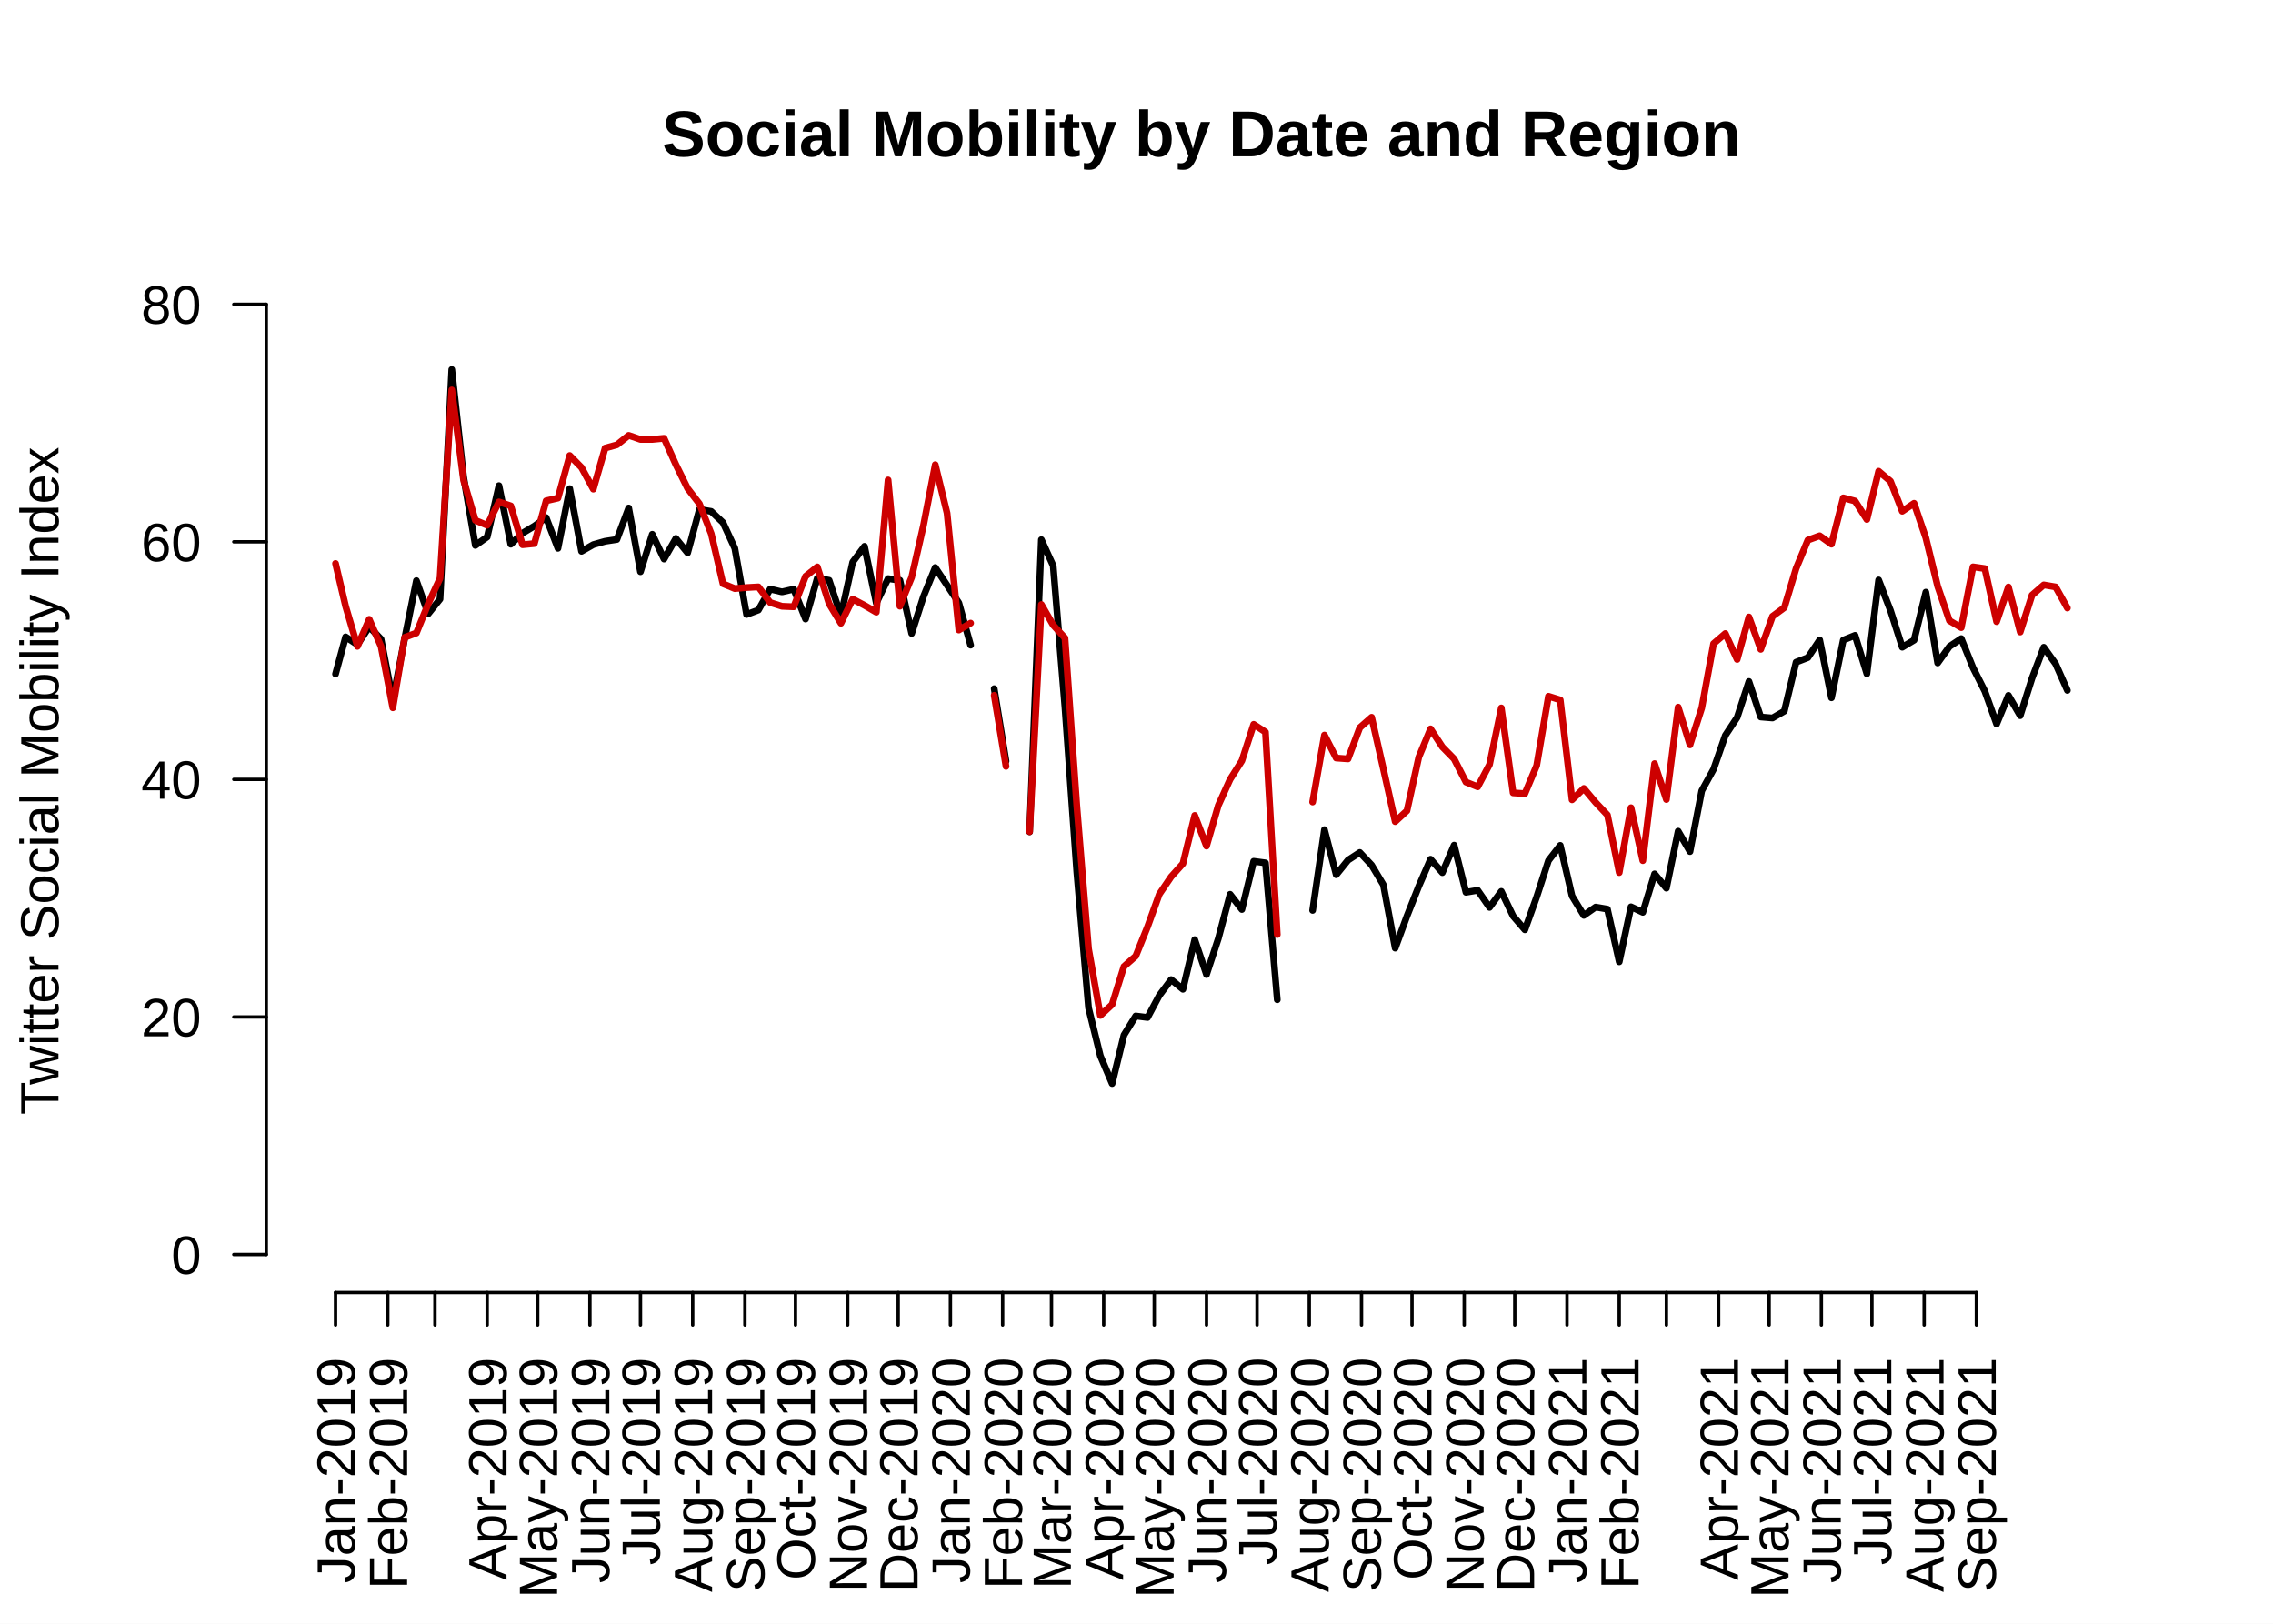
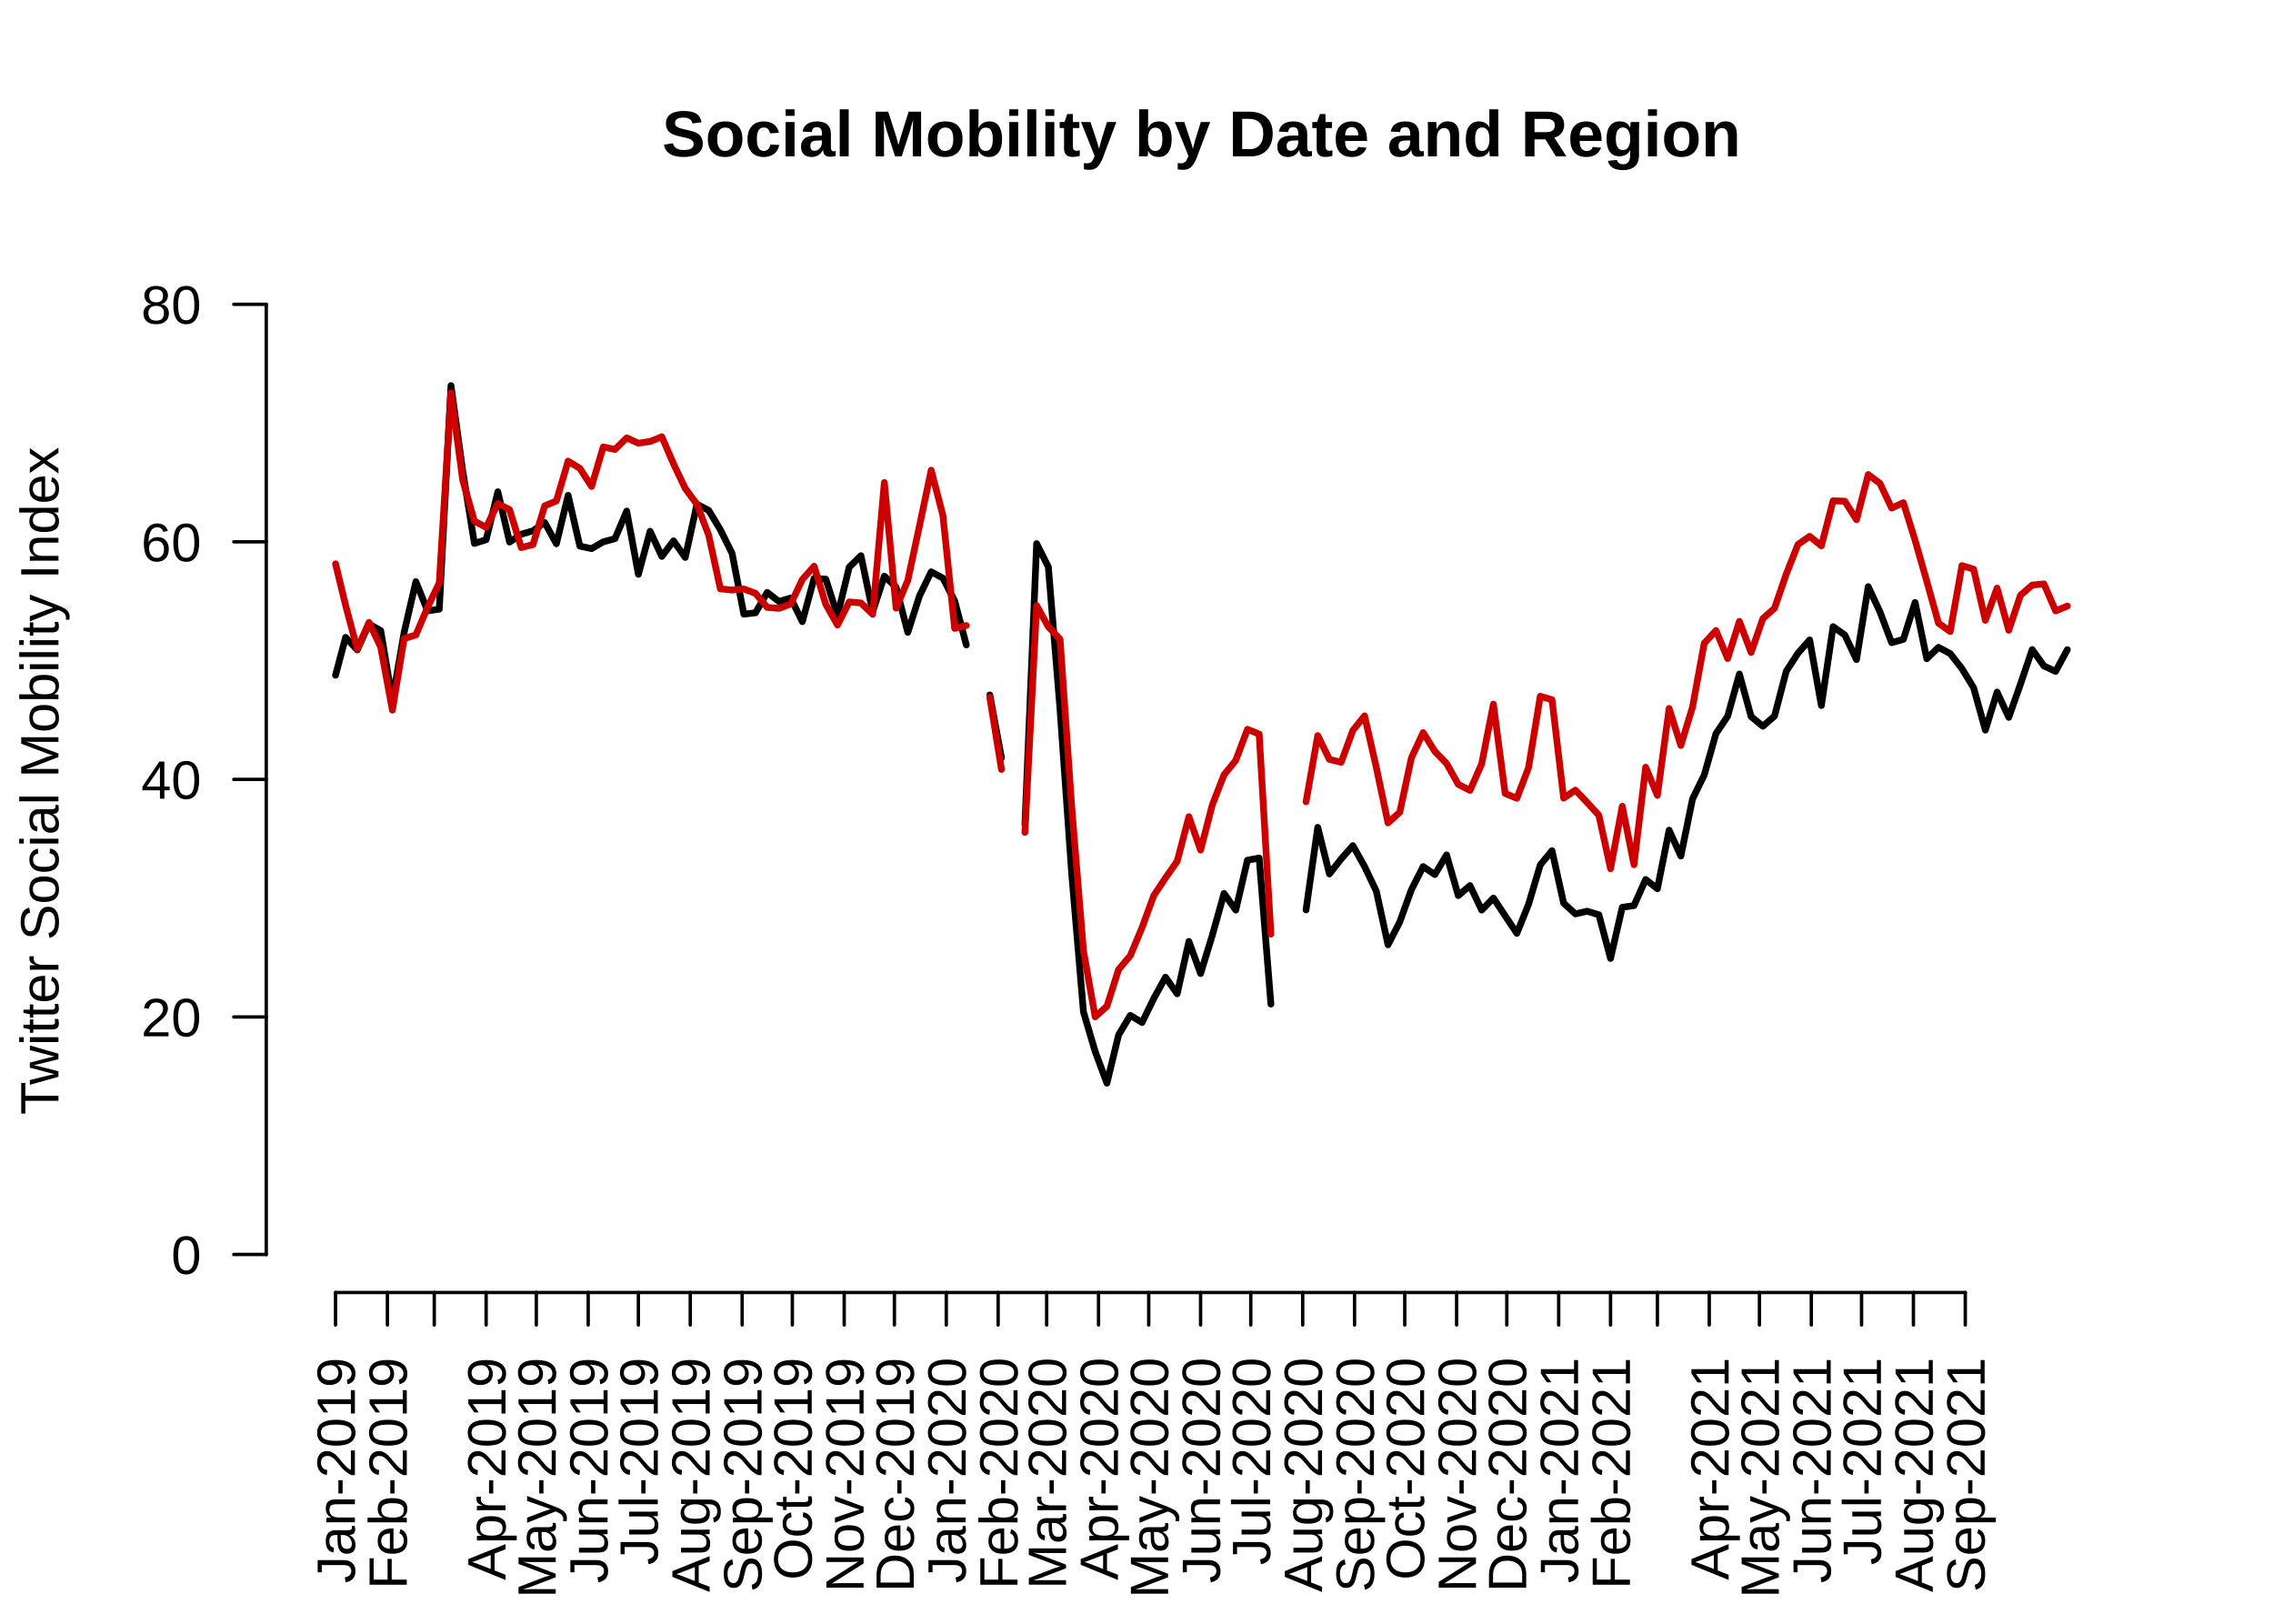
<svg xmlns="http://www.w3.org/2000/svg" viewBox="0 0 504.00 360.00">
  <defs>
    <style type="text/css">
    line, polyline, polygon, path, rect, circle {
      fill: none;
      stroke: #000000;
      stroke-linecap: round;
      stroke-linejoin: round;
      stroke-miterlimit: 10.00;
    }
  </style>
  </defs>
  <rect width="100%" height="100%" style="stroke: none; fill: #FFFFFF;" />
  <defs>
    <clipPath id="cpNTkuMDR8NDczLjc2fDI4Ni41Nnw1OS4wNA==">
      <rect x="59.04" y="59.04" width="414.72" height="227.52" />
    </clipPath>
  </defs>
-   <polyline points="74.40,149.43 76.64,141.20 79.26,142.91 81.87,138.95 84.49,141.70 87.10,155.21 89.72,141.58 92.33,128.74 94.94,136.10 97.56,132.83 100.17,81.93 102.79,105.74 105.40,120.93 108.02,119.06 110.63,107.68 113.25,120.66 115.86,118.21 118.48,116.64 121.09,114.76 123.71,121.57 126.32,108.35 128.94,122.23 131.55,120.75 134.17,120.01 136.78,119.61 139.40,112.63 142.01,126.76 144.63,118.46 147.24,123.95 149.86,119.38 152.47,122.58 155.08,112.95 157.70,113.39 160.31,115.86 162.93,121.56 165.54,136.24 168.16,135.25 170.77,130.61 173.39,131.23 176.00,130.63 178.62,137.25 181.23,128.18 183.85,128.66 186.46,136.48 189.08,124.61 191.69,121.13 194.31,133.72 196.92,128.29 199.54,128.66 202.15,140.44 204.77,132.26 207.38,125.83 210.00,129.75 212.61,133.67 215.22,143.03 " style="stroke-width: 1.50;" clip-path="url(#cpNTkuMDR8NDczLjc2fDI4Ni41Nnw1OS4wNA==)" />
-   <polyline points="220.45,152.68 223.07,168.75 " style="stroke-width: 1.50;" clip-path="url(#cpNTkuMDR8NDczLjc2fDI4Ni41Nnw1OS4wNA==)" />
-   <polyline points="228.30,184.43 230.91,119.66 233.53,125.43 236.14,156.84 238.76,193.25 241.37,223.45 243.99,234.09 246.60,240.23 249.22,229.48 251.83,225.25 254.45,225.58 257.06,220.69 259.68,217.19 262.29,219.33 264.91,208.33 267.52,216.07 270.14,208.09 272.75,198.28 275.36,201.64 277.98,190.96 280.59,191.31 283.21,221.65 " style="stroke-width: 1.50;" clip-path="url(#cpNTkuMDR8NDczLjc2fDI4Ni41Nnw1OS4wNA==)" />
-   <polyline points="291.05,201.84 293.67,183.95 296.28,193.94 298.90,190.70 301.51,189.00 304.13,191.80 306.74,196.18 309.36,210.21 311.97,203.10 314.59,196.49 317.20,190.50 319.82,193.47 322.43,187.38 325.05,197.83 327.66,197.39 330.28,201.18 332.89,197.63 335.51,203.10 338.12,206.14 340.73,198.87 343.35,190.80 345.96,187.43 348.58,198.65 351.19,202.95 353.81,201.11 356.42,201.56 359.04,213.24 361.65,201.05 364.27,202.27 366.88,193.75 369.50,196.92 372.11,184.28 374.73,188.80 377.34,175.32 379.96,170.55 382.57,163.04 385.19,159.06 387.80,151.09 390.42,158.96 393.03,159.18 395.65,157.66 398.26,146.81 400.87,145.80 403.49,141.88 406.10,154.70 408.72,141.92 411.33,140.86 413.95,149.38 416.56,128.59 419.18,135.34 421.79,143.49 424.41,141.92 427.02,131.29 429.64,146.98 432.25,143.33 434.87,141.58 437.48,148.04 440.10,153.24 442.71,160.52 445.33,154.17 447.94,158.67 450.56,150.37 453.17,143.50 455.79,147.17 458.40,153.06 " style="stroke-width: 1.50;" clip-path="url(#cpNTkuMDR8NDczLjc2fDI4Ni41Nnw1OS4wNA==)" />
+   <polyline points="74.40,149.71 76.63,141.31 79.22,144.09 81.82,138.33 84.42,139.83 87.01,155.29 89.61,140.21 92.21,128.95 94.81,135.43 97.40,135.06 100.00,85.49 102.60,104.43 105.19,120.49 107.79,119.66 110.39,109.03 112.99,120.18 115.58,118.44 118.18,117.69 120.78,115.83 123.37,120.56 125.97,109.82 128.57,121.08 131.17,121.63 133.76,120.13 136.36,119.43 138.96,113.31 141.55,127.33 144.15,117.79 146.75,123.37 149.34,119.91 151.94,123.59 154.54,111.81 157.14,113.15 159.73,117.45 162.33,122.69 164.93,136.16 167.52,135.87 170.12,131.34 172.72,133.36 175.32,132.59 177.91,137.82 180.51,128.23 183.11,128.41 185.70,136.45 188.30,125.75 190.90,123.20 193.50,135.61 196.09,127.73 198.69,130.20 201.29,140.21 203.88,132.12 206.48,126.78 209.08,128.18 211.68,133.22 214.27,142.99 " style="stroke-width: 1.50;" clip-path="url(#cpNTkuMDR8NDczLjc2fDI4Ni41Nnw1OS4wNA==)" />
+   <polyline points="219.47,154.07 222.06,168.03 " style="stroke-width: 1.50;" clip-path="url(#cpNTkuMDR8NDczLjc2fDI4Ni41Nnw1OS4wNA==)" />
+   <polyline points="227.26,182.79 229.86,120.53 232.45,125.69 235.05,157.33 237.65,193.94 240.24,224.35 242.84,233.14 245.44,240.15 248.03,229.46 250.63,225.11 253.23,226.70 255.83,221.38 258.42,216.65 261.02,220.33 263.62,208.72 266.21,215.85 268.81,207.37 271.41,198.09 274.01,201.77 276.60,190.71 279.20,190.23 281.80,222.62 " style="stroke-width: 1.50;" clip-path="url(#cpNTkuMDR8NDczLjc2fDI4Ni41Nnw1OS4wNA==)" />
+   <polyline points="289.59,201.74 292.19,183.43 294.78,193.76 297.38,190.43 299.98,187.48 302.57,192.12 305.17,197.56 307.77,209.47 310.37,204.41 312.96,197.24 315.56,192.13 318.16,193.90 320.75,189.54 323.35,198.56 325.95,196.34 328.54,201.78 331.14,199.11 333.74,203.04 336.34,206.93 338.93,200.50 341.53,191.76 344.13,188.60 346.72,200.26 349.32,202.62 351.92,202.03 354.52,202.81 357.11,212.50 359.71,201.16 362.31,200.78 364.90,194.99 367.50,197.04 370.10,184.06 372.70,189.79 375.29,177.14 377.89,171.82 380.49,162.65 383.08,158.79 385.68,149.44 388.28,158.86 390.88,161.01 393.47,158.77 396.07,148.83 398.67,144.82 401.26,141.87 403.86,156.42 406.46,138.93 409.06,140.80 411.65,146.25 414.25,130.06 416.85,135.66 419.44,142.49 422.04,141.75 424.64,133.57 427.23,146.05 429.83,143.52 432.43,144.91 435.03,148.24 437.62,152.49 440.22,161.87 442.82,153.44 445.41,159.05 448.01,151.67 450.61,144.01 453.21,147.65 455.80,148.86 458.40,144.03 " style="stroke-width: 1.50;" clip-path="url(#cpNTkuMDR8NDczLjc2fDI4Ni41Nnw1OS4wNA==)" />
  <defs>
    <clipPath id="cpMC4wMHw1MDQuMDB8MzYwLjAwfDAuMDA=">
      <rect x="0.00" y="0.00" width="504.00" height="360.00" />
    </clipPath>
  </defs>
  <line x1="59.04" y1="278.13" x2="59.04" y2="67.47" style="stroke-width: 0.75;" clip-path="url(#cpMC4wMHw1MDQuMDB8MzYwLjAwfDAuMDA=)" />
  <line x1="59.04" y1="278.13" x2="51.84" y2="278.13" style="stroke-width: 0.75;" clip-path="url(#cpMC4wMHw1MDQuMDB8MzYwLjAwfDAuMDA=)" />
  <line x1="59.04" y1="225.47" x2="51.84" y2="225.47" style="stroke-width: 0.75;" clip-path="url(#cpMC4wMHw1MDQuMDB8MzYwLjAwfDAuMDA=)" />
  <line x1="59.04" y1="172.80" x2="51.84" y2="172.80" style="stroke-width: 0.75;" clip-path="url(#cpMC4wMHw1MDQuMDB8MzYwLjAwfDAuMDA=)" />
  <line x1="59.04" y1="120.13" x2="51.84" y2="120.13" style="stroke-width: 0.75;" clip-path="url(#cpMC4wMHw1MDQuMDB8MzYwLjAwfDAuMDA=)" />
  <line x1="59.04" y1="67.47" x2="51.84" y2="67.47" style="stroke-width: 0.75;" clip-path="url(#cpMC4wMHw1MDQuMDB8MzYwLjAwfDAuMDA=)" />
  <g clip-path="url(#cpMC4wMHw1MDQuMDB8MzYwLjAwfDAuMDA=)">
    <text x="37.97" y="282.43" style="font-size: 12.00px; font-family: Arial;" textLength="6.67px" lengthAdjust="spacingAndGlyphs">0</text>
  </g>
  <g clip-path="url(#cpMC4wMHw1MDQuMDB8MzYwLjAwfDAuMDA=)">
    <text x="31.29" y="229.76" style="font-size: 12.00px; font-family: Arial;" textLength="13.35px" lengthAdjust="spacingAndGlyphs">20</text>
  </g>
  <g clip-path="url(#cpMC4wMHw1MDQuMDB8MzYwLjAwfDAuMDA=)">
    <text x="31.29" y="177.09" style="font-size: 12.00px; font-family: Arial;" textLength="13.35px" lengthAdjust="spacingAndGlyphs">40</text>
  </g>
  <g clip-path="url(#cpMC4wMHw1MDQuMDB8MzYwLjAwfDAuMDA=)">
    <text x="31.29" y="124.43" style="font-size: 12.00px; font-family: Arial;" textLength="13.35px" lengthAdjust="spacingAndGlyphs">60</text>
  </g>
  <g clip-path="url(#cpMC4wMHw1MDQuMDB8MzYwLjAwfDAuMDA=)">
    <text x="31.29" y="71.76" style="font-size: 12.00px; font-family: Arial;" textLength="13.35px" lengthAdjust="spacingAndGlyphs">80</text>
  </g>
  <g clip-path="url(#cpMC4wMHw1MDQuMDB8MzYwLjAwfDAuMDA=)">
    <text x="146.78" y="34.67" style="font-size: 14.40px; font-weight: bold; font-family: Arial;" textLength="239.23px" lengthAdjust="spacingAndGlyphs">Social Mobility by Date and Region</text>
  </g>
  <g clip-path="url(#cpMC4wMHw1MDQuMDB8MzYwLjAwfDAuMDA=)">
    <text transform="translate(12.96,247.16) rotate(-90)" style="font-size: 12.00px; font-family: Arial;" textLength="148.72px" lengthAdjust="spacingAndGlyphs">Twitter Social Mobility Index</text>
  </g>
  <defs>
    <clipPath id="cpNTkuMDR8NDczLjc2fDI4Ni41Nnw1OS4wNA==">
      <rect x="59.04" y="59.04" width="414.72" height="227.52" />
    </clipPath>
  </defs>
-   <polyline points="74.40,124.93 76.64,134.43 79.26,143.30 81.87,137.31 84.49,143.30 87.10,156.92 89.72,141.31 92.33,140.34 94.94,133.89 97.56,128.23 100.17,86.46 102.79,106.51 105.40,115.37 108.02,116.46 110.63,111.28 113.25,112.16 115.86,120.78 118.48,120.52 121.09,111.04 123.71,110.44 126.32,101.00 128.94,103.66 131.55,108.45 134.17,99.35 136.78,98.63 139.40,96.53 142.01,97.43 144.63,97.43 147.24,97.18 149.86,103.01 152.47,108.30 155.08,111.69 157.70,118.32 160.31,129.42 162.93,130.50 165.54,130.27 168.16,130.12 170.77,133.59 173.39,134.42 176.00,134.53 178.62,127.78 181.23,125.69 183.85,133.87 186.46,138.18 189.08,132.83 191.69,134.21 194.31,135.73 196.92,106.42 199.54,134.40 202.15,127.99 204.77,116.50 207.38,103.03 210.00,113.77 212.61,139.68 215.22,138.15 " style="stroke-width: 1.50; stroke: #CD0000;" clip-path="url(#cpNTkuMDR8NDczLjc2fDI4Ni41Nnw1OS4wNA==)" />
-   <polyline points="220.45,154.15 223.07,169.91 " style="stroke-width: 1.50; stroke: #CD0000;" clip-path="url(#cpNTkuMDR8NDczLjc2fDI4Ni41Nnw1OS4wNA==)" />
-   <polyline points="228.30,184.40 230.91,134.03 233.53,138.59 236.14,141.44 238.76,178.60 241.37,210.35 243.99,225.13 246.60,222.70 249.22,214.28 251.83,211.98 254.45,205.47 257.06,198.25 259.68,194.38 262.29,191.47 264.91,180.79 267.52,187.59 270.14,178.56 272.75,172.79 275.36,168.67 277.98,160.59 280.59,162.30 283.21,207.20 " style="stroke-width: 1.50; stroke: #CD0000;" clip-path="url(#cpNTkuMDR8NDczLjc2fDI4Ni41Nnw1OS4wNA==)" />
-   <polyline points="291.05,177.81 293.67,162.97 296.28,168.06 298.90,168.25 301.51,161.32 304.13,159.02 306.74,170.47 309.36,182.16 311.97,179.75 314.59,167.87 317.20,161.59 319.82,165.60 322.43,168.26 325.05,173.39 327.66,174.44 330.28,169.50 332.89,156.95 335.51,175.78 338.12,175.95 340.73,169.73 343.35,154.36 345.96,155.18 348.58,177.32 351.19,174.80 353.81,177.91 356.42,180.68 359.04,193.46 361.65,179.08 364.27,190.81 366.88,169.30 369.50,177.26 372.11,156.77 374.73,165.14 377.34,156.96 379.96,142.70 382.57,140.46 385.19,146.20 387.80,136.79 390.42,143.96 393.03,136.64 395.65,134.72 398.26,126.04 400.87,119.75 403.49,118.79 406.10,120.65 408.72,110.39 411.33,111.09 413.95,115.18 416.56,104.48 419.18,106.70 421.79,113.35 424.41,111.59 427.02,119.25 429.64,129.99 432.25,137.61 434.87,139.15 437.48,125.68 440.10,126.06 442.71,137.82 445.33,130.14 447.94,140.12 450.56,131.95 453.17,129.68 455.79,130.13 458.40,134.81 " style="stroke-width: 1.50; stroke: #CD0000;" clip-path="url(#cpNTkuMDR8NDczLjc2fDI4Ni41Nnw1OS4wNA==)" />
+   <polyline points="74.40,125.00 76.63,134.20 79.22,143.93 81.82,137.99 84.42,143.48 87.01,157.45 89.61,141.57 92.21,140.78 94.81,134.64 97.40,129.21 100.00,87.08 102.60,106.46 105.19,115.54 107.79,116.92 110.39,111.64 112.99,113.00 115.58,121.41 118.18,120.73 120.78,112.16 123.37,111.06 125.97,102.23 128.57,103.84 131.17,107.85 133.76,99.09 136.36,99.65 138.96,97.09 141.55,98.26 144.15,97.89 146.75,96.83 149.34,102.83 151.94,108.28 154.54,111.82 157.14,118.66 159.73,130.55 162.33,130.82 164.93,130.58 167.52,131.55 170.12,134.67 172.72,134.88 175.32,133.93 177.91,128.47 180.51,125.54 183.11,134.00 185.70,138.58 188.30,133.46 190.90,133.68 193.50,136.19 196.09,106.97 198.69,134.84 201.29,128.68 203.88,116.58 206.48,104.25 209.08,114.32 211.68,139.33 214.27,138.69 " style="stroke-width: 1.50; stroke: #CD0000;" clip-path="url(#cpNTkuMDR8NDczLjc2fDI4Ni41Nnw1OS4wNA==)" />
+   <polyline points="219.47,154.56 222.06,170.59 " style="stroke-width: 1.50; stroke: #CD0000;" clip-path="url(#cpNTkuMDR8NDczLjc2fDI4Ni41Nnw1OS4wNA==)" />
+   <polyline points="227.26,184.55 229.86,134.26 232.45,138.96 235.05,141.73 237.65,179.11 240.24,210.76 242.84,225.45 245.44,223.10 248.03,214.95 250.63,211.87 253.23,205.65 255.83,198.56 258.42,194.66 261.02,190.95 263.62,181.07 266.21,188.47 268.81,178.45 271.41,171.78 274.01,168.59 276.60,161.69 279.20,162.77 281.80,207.10 " style="stroke-width: 1.50; stroke: #CD0000;" clip-path="url(#cpNTkuMDR8NDczLjc2fDI4Ni41Nnw1OS4wNA==)" />
+   <polyline points="289.59,177.76 292.19,163.09 294.78,168.37 297.38,169.01 299.98,161.93 302.57,158.71 305.17,170.13 307.77,182.45 310.37,180.09 312.96,168.03 315.56,162.43 318.16,166.60 320.75,169.27 323.35,173.90 325.95,175.24 328.54,169.35 331.14,156.11 333.74,175.92 336.34,176.99 338.93,170.19 341.53,154.37 344.13,155.13 346.72,176.96 349.32,175.18 351.92,177.91 354.52,180.75 357.11,192.61 359.71,178.76 362.31,191.71 364.90,170.10 367.50,176.34 370.10,157.07 372.70,165.28 375.29,156.76 377.89,142.61 380.49,139.80 383.08,146.00 385.68,137.77 388.28,144.66 390.88,137.16 393.47,134.85 396.07,127.29 398.67,120.71 401.26,118.91 403.86,121.02 406.46,111.03 409.06,111.12 411.65,115.22 414.25,105.21 416.85,107.18 419.44,112.64 422.04,111.45 424.64,119.79 427.23,128.85 429.83,138.16 432.43,140.02 435.03,125.40 437.62,126.19 440.22,137.54 442.82,130.39 445.41,139.74 448.01,131.97 450.61,129.72 453.21,129.45 455.80,135.45 458.40,134.37 " style="stroke-width: 1.50; stroke: #CD0000;" clip-path="url(#cpNTkuMDR8NDczLjc2fDI4Ni41Nnw1OS4wNA==)" />
  <defs>
    <clipPath id="cpMC4wMHw1MDQuMDB8MzYwLjAwfDAuMDA=">
      <rect x="0.00" y="0.00" width="504.00" height="360.00" />
    </clipPath>
  </defs>
-   <line x1="74.40" y1="286.56" x2="438.23" y2="286.56" style="stroke-width: 0.75;" clip-path="url(#cpMC4wMHw1MDQuMDB8MzYwLjAwfDAuMDA=)" />
+   <line x1="74.40" y1="286.56" x2="435.77" y2="286.56" style="stroke-width: 0.75;" clip-path="url(#cpMC4wMHw1MDQuMDB8MzYwLjAwfDAuMDA=)" />
  <line x1="74.40" y1="286.56" x2="74.40" y2="293.76" style="stroke-width: 0.75;" clip-path="url(#cpMC4wMHw1MDQuMDB8MzYwLjAwfDAuMDA=)" />
-   <line x1="85.98" y1="286.56" x2="85.98" y2="293.76" style="stroke-width: 0.75;" clip-path="url(#cpMC4wMHw1MDQuMDB8MzYwLjAwfDAuMDA=)" />
-   <line x1="96.44" y1="286.56" x2="96.44" y2="293.76" style="stroke-width: 0.75;" clip-path="url(#cpMC4wMHw1MDQuMDB8MzYwLjAwfDAuMDA=)" />
-   <line x1="108.02" y1="286.56" x2="108.02" y2="293.76" style="stroke-width: 0.75;" clip-path="url(#cpMC4wMHw1MDQuMDB8MzYwLjAwfDAuMDA=)" />
-   <line x1="119.22" y1="286.56" x2="119.22" y2="293.76" style="stroke-width: 0.75;" clip-path="url(#cpMC4wMHw1MDQuMDB8MzYwLjAwfDAuMDA=)" />
-   <line x1="130.80" y1="286.56" x2="130.80" y2="293.76" style="stroke-width: 0.75;" clip-path="url(#cpMC4wMHw1MDQuMDB8MzYwLjAwfDAuMDA=)" />
-   <line x1="142.01" y1="286.56" x2="142.01" y2="293.76" style="stroke-width: 0.75;" clip-path="url(#cpMC4wMHw1MDQuMDB8MzYwLjAwfDAuMDA=)" />
-   <line x1="153.59" y1="286.56" x2="153.59" y2="293.76" style="stroke-width: 0.75;" clip-path="url(#cpMC4wMHw1MDQuMDB8MzYwLjAwfDAuMDA=)" />
-   <line x1="165.17" y1="286.56" x2="165.17" y2="293.76" style="stroke-width: 0.75;" clip-path="url(#cpMC4wMHw1MDQuMDB8MzYwLjAwfDAuMDA=)" />
-   <line x1="176.38" y1="286.56" x2="176.38" y2="293.76" style="stroke-width: 0.75;" clip-path="url(#cpMC4wMHw1MDQuMDB8MzYwLjAwfDAuMDA=)" />
-   <line x1="187.96" y1="286.56" x2="187.96" y2="293.76" style="stroke-width: 0.75;" clip-path="url(#cpMC4wMHw1MDQuMDB8MzYwLjAwfDAuMDA=)" />
-   <line x1="199.16" y1="286.56" x2="199.16" y2="293.76" style="stroke-width: 0.75;" clip-path="url(#cpMC4wMHw1MDQuMDB8MzYwLjAwfDAuMDA=)" />
-   <line x1="210.74" y1="286.56" x2="210.74" y2="293.76" style="stroke-width: 0.75;" clip-path="url(#cpMC4wMHw1MDQuMDB8MzYwLjAwfDAuMDA=)" />
-   <line x1="222.32" y1="286.56" x2="222.32" y2="293.76" style="stroke-width: 0.75;" clip-path="url(#cpMC4wMHw1MDQuMDB8MzYwLjAwfDAuMDA=)" />
-   <line x1="233.15" y1="286.56" x2="233.15" y2="293.76" style="stroke-width: 0.75;" clip-path="url(#cpMC4wMHw1MDQuMDB8MzYwLjAwfDAuMDA=)" />
-   <line x1="244.73" y1="286.56" x2="244.73" y2="293.76" style="stroke-width: 0.75;" clip-path="url(#cpMC4wMHw1MDQuMDB8MzYwLjAwfDAuMDA=)" />
-   <line x1="255.94" y1="286.56" x2="255.94" y2="293.76" style="stroke-width: 0.75;" clip-path="url(#cpMC4wMHw1MDQuMDB8MzYwLjAwfDAuMDA=)" />
-   <line x1="267.52" y1="286.56" x2="267.52" y2="293.76" style="stroke-width: 0.75;" clip-path="url(#cpMC4wMHw1MDQuMDB8MzYwLjAwfDAuMDA=)" />
-   <line x1="278.73" y1="286.56" x2="278.73" y2="293.76" style="stroke-width: 0.75;" clip-path="url(#cpMC4wMHw1MDQuMDB8MzYwLjAwfDAuMDA=)" />
-   <line x1="290.31" y1="286.56" x2="290.31" y2="293.76" style="stroke-width: 0.75;" clip-path="url(#cpMC4wMHw1MDQuMDB8MzYwLjAwfDAuMDA=)" />
-   <line x1="301.89" y1="286.56" x2="301.89" y2="293.76" style="stroke-width: 0.75;" clip-path="url(#cpMC4wMHw1MDQuMDB8MzYwLjAwfDAuMDA=)" />
-   <line x1="313.09" y1="286.56" x2="313.09" y2="293.76" style="stroke-width: 0.75;" clip-path="url(#cpMC4wMHw1MDQuMDB8MzYwLjAwfDAuMDA=)" />
-   <line x1="324.67" y1="286.56" x2="324.67" y2="293.76" style="stroke-width: 0.75;" clip-path="url(#cpMC4wMHw1MDQuMDB8MzYwLjAwfDAuMDA=)" />
-   <line x1="335.88" y1="286.56" x2="335.88" y2="293.76" style="stroke-width: 0.75;" clip-path="url(#cpMC4wMHw1MDQuMDB8MzYwLjAwfDAuMDA=)" />
-   <line x1="347.46" y1="286.56" x2="347.46" y2="293.76" style="stroke-width: 0.75;" clip-path="url(#cpMC4wMHw1MDQuMDB8MzYwLjAwfDAuMDA=)" />
-   <line x1="359.04" y1="286.56" x2="359.04" y2="293.76" style="stroke-width: 0.75;" clip-path="url(#cpMC4wMHw1MDQuMDB8MzYwLjAwfDAuMDA=)" />
-   <line x1="369.50" y1="286.56" x2="369.50" y2="293.76" style="stroke-width: 0.75;" clip-path="url(#cpMC4wMHw1MDQuMDB8MzYwLjAwfDAuMDA=)" />
-   <line x1="381.08" y1="286.56" x2="381.08" y2="293.76" style="stroke-width: 0.75;" clip-path="url(#cpMC4wMHw1MDQuMDB8MzYwLjAwfDAuMDA=)" />
-   <line x1="392.28" y1="286.56" x2="392.28" y2="293.76" style="stroke-width: 0.75;" clip-path="url(#cpMC4wMHw1MDQuMDB8MzYwLjAwfDAuMDA=)" />
-   <line x1="403.86" y1="286.56" x2="403.86" y2="293.76" style="stroke-width: 0.75;" clip-path="url(#cpMC4wMHw1MDQuMDB8MzYwLjAwfDAuMDA=)" />
-   <line x1="415.07" y1="286.56" x2="415.07" y2="293.76" style="stroke-width: 0.75;" clip-path="url(#cpMC4wMHw1MDQuMDB8MzYwLjAwfDAuMDA=)" />
-   <line x1="426.65" y1="286.56" x2="426.65" y2="293.76" style="stroke-width: 0.75;" clip-path="url(#cpMC4wMHw1MDQuMDB8MzYwLjAwfDAuMDA=)" />
-   <line x1="438.23" y1="286.56" x2="438.23" y2="293.76" style="stroke-width: 0.75;" clip-path="url(#cpMC4wMHw1MDQuMDB8MzYwLjAwfDAuMDA=)" />
+   <line x1="85.90" y1="286.56" x2="85.90" y2="293.76" style="stroke-width: 0.75;" clip-path="url(#cpMC4wMHw1MDQuMDB8MzYwLjAwfDAuMDA=)" />
+   <line x1="96.29" y1="286.56" x2="96.29" y2="293.76" style="stroke-width: 0.75;" clip-path="url(#cpMC4wMHw1MDQuMDB8MzYwLjAwfDAuMDA=)" />
+   <line x1="107.79" y1="286.56" x2="107.79" y2="293.76" style="stroke-width: 0.75;" clip-path="url(#cpMC4wMHw1MDQuMDB8MzYwLjAwfDAuMDA=)" />
+   <line x1="118.92" y1="286.56" x2="118.92" y2="293.76" style="stroke-width: 0.75;" clip-path="url(#cpMC4wMHw1MDQuMDB8MzYwLjAwfDAuMDA=)" />
+   <line x1="130.42" y1="286.56" x2="130.42" y2="293.76" style="stroke-width: 0.75;" clip-path="url(#cpMC4wMHw1MDQuMDB8MzYwLjAwfDAuMDA=)" />
+   <line x1="141.55" y1="286.56" x2="141.55" y2="293.76" style="stroke-width: 0.75;" clip-path="url(#cpMC4wMHw1MDQuMDB8MzYwLjAwfDAuMDA=)" />
+   <line x1="153.06" y1="286.56" x2="153.06" y2="293.76" style="stroke-width: 0.75;" clip-path="url(#cpMC4wMHw1MDQuMDB8MzYwLjAwfDAuMDA=)" />
+   <line x1="164.56" y1="286.56" x2="164.56" y2="293.76" style="stroke-width: 0.75;" clip-path="url(#cpMC4wMHw1MDQuMDB8MzYwLjAwfDAuMDA=)" />
+   <line x1="175.69" y1="286.56" x2="175.69" y2="293.76" style="stroke-width: 0.75;" clip-path="url(#cpMC4wMHw1MDQuMDB8MzYwLjAwfDAuMDA=)" />
+   <line x1="187.19" y1="286.56" x2="187.19" y2="293.76" style="stroke-width: 0.75;" clip-path="url(#cpMC4wMHw1MDQuMDB8MzYwLjAwfDAuMDA=)" />
+   <line x1="198.32" y1="286.56" x2="198.32" y2="293.76" style="stroke-width: 0.75;" clip-path="url(#cpMC4wMHw1MDQuMDB8MzYwLjAwfDAuMDA=)" />
+   <line x1="209.82" y1="286.56" x2="209.82" y2="293.76" style="stroke-width: 0.75;" clip-path="url(#cpMC4wMHw1MDQuMDB8MzYwLjAwfDAuMDA=)" />
+   <line x1="221.32" y1="286.56" x2="221.32" y2="293.76" style="stroke-width: 0.75;" clip-path="url(#cpMC4wMHw1MDQuMDB8MzYwLjAwfDAuMDA=)" />
+   <line x1="232.08" y1="286.56" x2="232.08" y2="293.76" style="stroke-width: 0.75;" clip-path="url(#cpMC4wMHw1MDQuMDB8MzYwLjAwfDAuMDA=)" />
+   <line x1="243.58" y1="286.56" x2="243.58" y2="293.76" style="stroke-width: 0.75;" clip-path="url(#cpMC4wMHw1MDQuMDB8MzYwLjAwfDAuMDA=)" />
+   <line x1="254.71" y1="286.56" x2="254.71" y2="293.76" style="stroke-width: 0.75;" clip-path="url(#cpMC4wMHw1MDQuMDB8MzYwLjAwfDAuMDA=)" />
+   <line x1="266.21" y1="286.56" x2="266.21" y2="293.76" style="stroke-width: 0.75;" clip-path="url(#cpMC4wMHw1MDQuMDB8MzYwLjAwfDAuMDA=)" />
+   <line x1="277.34" y1="286.56" x2="277.34" y2="293.76" style="stroke-width: 0.75;" clip-path="url(#cpMC4wMHw1MDQuMDB8MzYwLjAwfDAuMDA=)" />
+   <line x1="288.85" y1="286.56" x2="288.85" y2="293.76" style="stroke-width: 0.75;" clip-path="url(#cpMC4wMHw1MDQuMDB8MzYwLjAwfDAuMDA=)" />
+   <line x1="300.35" y1="286.56" x2="300.35" y2="293.76" style="stroke-width: 0.75;" clip-path="url(#cpMC4wMHw1MDQuMDB8MzYwLjAwfDAuMDA=)" />
+   <line x1="311.48" y1="286.56" x2="311.48" y2="293.76" style="stroke-width: 0.75;" clip-path="url(#cpMC4wMHw1MDQuMDB8MzYwLjAwfDAuMDA=)" />
+   <line x1="322.98" y1="286.56" x2="322.98" y2="293.76" style="stroke-width: 0.75;" clip-path="url(#cpMC4wMHw1MDQuMDB8MzYwLjAwfDAuMDA=)" />
+   <line x1="334.11" y1="286.56" x2="334.11" y2="293.76" style="stroke-width: 0.75;" clip-path="url(#cpMC4wMHw1MDQuMDB8MzYwLjAwfDAuMDA=)" />
+   <line x1="345.61" y1="286.56" x2="345.61" y2="293.76" style="stroke-width: 0.75;" clip-path="url(#cpMC4wMHw1MDQuMDB8MzYwLjAwfDAuMDA=)" />
+   <line x1="357.11" y1="286.56" x2="357.11" y2="293.76" style="stroke-width: 0.75;" clip-path="url(#cpMC4wMHw1MDQuMDB8MzYwLjAwfDAuMDA=)" />
+   <line x1="367.50" y1="286.56" x2="367.50" y2="293.76" style="stroke-width: 0.75;" clip-path="url(#cpMC4wMHw1MDQuMDB8MzYwLjAwfDAuMDA=)" />
+   <line x1="379.00" y1="286.56" x2="379.00" y2="293.76" style="stroke-width: 0.75;" clip-path="url(#cpMC4wMHw1MDQuMDB8MzYwLjAwfDAuMDA=)" />
+   <line x1="390.13" y1="286.56" x2="390.13" y2="293.76" style="stroke-width: 0.75;" clip-path="url(#cpMC4wMHw1MDQuMDB8MzYwLjAwfDAuMDA=)" />
+   <line x1="401.63" y1="286.56" x2="401.63" y2="293.76" style="stroke-width: 0.75;" clip-path="url(#cpMC4wMHw1MDQuMDB8MzYwLjAwfDAuMDA=)" />
+   <line x1="412.77" y1="286.56" x2="412.77" y2="293.76" style="stroke-width: 0.75;" clip-path="url(#cpMC4wMHw1MDQuMDB8MzYwLjAwfDAuMDA=)" />
+   <line x1="424.27" y1="286.56" x2="424.27" y2="293.76" style="stroke-width: 0.75;" clip-path="url(#cpMC4wMHw1MDQuMDB8MzYwLjAwfDAuMDA=)" />
+   <line x1="435.77" y1="286.56" x2="435.77" y2="293.76" style="stroke-width: 0.75;" clip-path="url(#cpMC4wMHw1MDQuMDB8MzYwLjAwfDAuMDA=)" />
  <g clip-path="url(#cpMC4wMHw1MDQuMDB8MzYwLjAwfDAuMDA=)">
    <text transform="translate(78.69,351.00) rotate(-90)" style="font-size: 12.00px; font-family: Arial;" textLength="50.04px" lengthAdjust="spacingAndGlyphs">Jan-2019</text>
  </g>
  <g clip-path="url(#cpMC4wMHw1MDQuMDB8MzYwLjAwfDAuMDA=)">
-     <text transform="translate(90.27,352.33) rotate(-90)" style="font-size: 12.00px; font-family: Arial;" textLength="51.37px" lengthAdjust="spacingAndGlyphs">Feb-2019</text>
+     <text transform="translate(90.20,352.33) rotate(-90)" style="font-size: 12.00px; font-family: Arial;" textLength="51.37px" lengthAdjust="spacingAndGlyphs">Feb-2019</text>
  </g>
  <g clip-path="url(#cpMC4wMHw1MDQuMDB8MzYwLjAwfDAuMDA=)">
-     <text transform="translate(112.31,350.33) rotate(-90)" style="font-size: 12.00px; font-family: Arial;" textLength="49.37px" lengthAdjust="spacingAndGlyphs">Apr-2019</text>
+     <text transform="translate(112.09,350.33) rotate(-90)" style="font-size: 12.00px; font-family: Arial;" textLength="49.37px" lengthAdjust="spacingAndGlyphs">Apr-2019</text>
  </g>
  <g clip-path="url(#cpMC4wMHw1MDQuMDB8MzYwLjAwfDAuMDA=)">
-     <text transform="translate(123.52,354.32) rotate(-90)" style="font-size: 12.00px; font-family: Arial;" textLength="53.36px" lengthAdjust="spacingAndGlyphs">May-2019</text>
+     <text transform="translate(123.22,354.32) rotate(-90)" style="font-size: 12.00px; font-family: Arial;" textLength="53.36px" lengthAdjust="spacingAndGlyphs">May-2019</text>
  </g>
  <g clip-path="url(#cpMC4wMHw1MDQuMDB8MzYwLjAwfDAuMDA=)">
-     <text transform="translate(135.10,351.00) rotate(-90)" style="font-size: 12.00px; font-family: Arial;" textLength="50.04px" lengthAdjust="spacingAndGlyphs">Jun-2019</text>
+     <text transform="translate(134.72,351.00) rotate(-90)" style="font-size: 12.00px; font-family: Arial;" textLength="50.04px" lengthAdjust="spacingAndGlyphs">Jun-2019</text>
  </g>
  <g clip-path="url(#cpMC4wMHw1MDQuMDB8MzYwLjAwfDAuMDA=)">
-     <text transform="translate(146.31,346.99) rotate(-90)" style="font-size: 12.00px; font-family: Arial;" textLength="46.03px" lengthAdjust="spacingAndGlyphs">Jul-2019</text>
+     <text transform="translate(145.85,346.99) rotate(-90)" style="font-size: 12.00px; font-family: Arial;" textLength="46.03px" lengthAdjust="spacingAndGlyphs">Jul-2019</text>
  </g>
  <g clip-path="url(#cpMC4wMHw1MDQuMDB8MzYwLjAwfDAuMDA=)">
-     <text transform="translate(157.89,353.00) rotate(-90)" style="font-size: 12.00px; font-family: Arial;" textLength="52.04px" lengthAdjust="spacingAndGlyphs">Aug-2019</text>
+     <text transform="translate(157.35,353.00) rotate(-90)" style="font-size: 12.00px; font-family: Arial;" textLength="52.04px" lengthAdjust="spacingAndGlyphs">Aug-2019</text>
  </g>
  <g clip-path="url(#cpMC4wMHw1MDQuMDB8MzYwLjAwfDAuMDA=)">
-     <text transform="translate(169.47,353.00) rotate(-90)" style="font-size: 12.00px; font-family: Arial;" textLength="52.04px" lengthAdjust="spacingAndGlyphs">Sep-2019</text>
+     <text transform="translate(168.85,353.00) rotate(-90)" style="font-size: 12.00px; font-family: Arial;" textLength="52.04px" lengthAdjust="spacingAndGlyphs">Sep-2019</text>
  </g>
  <g clip-path="url(#cpMC4wMHw1MDQuMDB8MzYwLjAwfDAuMDA=)">
-     <text transform="translate(180.67,350.32) rotate(-90)" style="font-size: 12.00px; font-family: Arial;" textLength="49.36px" lengthAdjust="spacingAndGlyphs">Oct-2019</text>
+     <text transform="translate(179.98,350.32) rotate(-90)" style="font-size: 12.00px; font-family: Arial;" textLength="49.36px" lengthAdjust="spacingAndGlyphs">Oct-2019</text>
  </g>
  <g clip-path="url(#cpMC4wMHw1MDQuMDB8MzYwLjAwfDAuMDA=)">
-     <text transform="translate(192.25,352.99) rotate(-90)" style="font-size: 12.00px; font-family: Arial;" textLength="52.03px" lengthAdjust="spacingAndGlyphs">Nov-2019</text>
+     <text transform="translate(191.48,352.99) rotate(-90)" style="font-size: 12.00px; font-family: Arial;" textLength="52.03px" lengthAdjust="spacingAndGlyphs">Nov-2019</text>
  </g>
  <g clip-path="url(#cpMC4wMHw1MDQuMDB8MzYwLjAwfDAuMDA=)">
-     <text transform="translate(203.46,352.99) rotate(-90)" style="font-size: 12.00px; font-family: Arial;" textLength="52.03px" lengthAdjust="spacingAndGlyphs">Dec-2019</text>
+     <text transform="translate(202.61,352.99) rotate(-90)" style="font-size: 12.00px; font-family: Arial;" textLength="52.03px" lengthAdjust="spacingAndGlyphs">Dec-2019</text>
  </g>
  <g clip-path="url(#cpMC4wMHw1MDQuMDB8MzYwLjAwfDAuMDA=)">
-     <text transform="translate(215.04,351.00) rotate(-90)" style="font-size: 12.00px; font-family: Arial;" textLength="50.04px" lengthAdjust="spacingAndGlyphs">Jan-2020</text>
+     <text transform="translate(214.12,351.00) rotate(-90)" style="font-size: 12.00px; font-family: Arial;" textLength="50.04px" lengthAdjust="spacingAndGlyphs">Jan-2020</text>
  </g>
  <g clip-path="url(#cpMC4wMHw1MDQuMDB8MzYwLjAwfDAuMDA=)">
-     <text transform="translate(226.62,352.33) rotate(-90)" style="font-size: 12.00px; font-family: Arial;" textLength="51.37px" lengthAdjust="spacingAndGlyphs">Feb-2020</text>
+     <text transform="translate(225.62,352.33) rotate(-90)" style="font-size: 12.00px; font-family: Arial;" textLength="51.37px" lengthAdjust="spacingAndGlyphs">Feb-2020</text>
  </g>
  <g clip-path="url(#cpMC4wMHw1MDQuMDB8MzYwLjAwfDAuMDA=)">
-     <text transform="translate(237.45,352.32) rotate(-90)" style="font-size: 12.00px; font-family: Arial;" textLength="51.36px" lengthAdjust="spacingAndGlyphs">Mar-2020</text>
+     <text transform="translate(236.38,352.32) rotate(-90)" style="font-size: 12.00px; font-family: Arial;" textLength="51.36px" lengthAdjust="spacingAndGlyphs">Mar-2020</text>
  </g>
  <g clip-path="url(#cpMC4wMHw1MDQuMDB8MzYwLjAwfDAuMDA=)">
-     <text transform="translate(249.03,350.33) rotate(-90)" style="font-size: 12.00px; font-family: Arial;" textLength="49.37px" lengthAdjust="spacingAndGlyphs">Apr-2020</text>
+     <text transform="translate(247.88,350.33) rotate(-90)" style="font-size: 12.00px; font-family: Arial;" textLength="49.37px" lengthAdjust="spacingAndGlyphs">Apr-2020</text>
  </g>
  <g clip-path="url(#cpMC4wMHw1MDQuMDB8MzYwLjAwfDAuMDA=)">
-     <text transform="translate(260.24,354.32) rotate(-90)" style="font-size: 12.00px; font-family: Arial;" textLength="53.36px" lengthAdjust="spacingAndGlyphs">May-2020</text>
+     <text transform="translate(259.01,354.32) rotate(-90)" style="font-size: 12.00px; font-family: Arial;" textLength="53.36px" lengthAdjust="spacingAndGlyphs">May-2020</text>
  </g>
  <g clip-path="url(#cpMC4wMHw1MDQuMDB8MzYwLjAwfDAuMDA=)">
-     <text transform="translate(271.82,351.00) rotate(-90)" style="font-size: 12.00px; font-family: Arial;" textLength="50.04px" lengthAdjust="spacingAndGlyphs">Jun-2020</text>
+     <text transform="translate(270.51,351.00) rotate(-90)" style="font-size: 12.00px; font-family: Arial;" textLength="50.04px" lengthAdjust="spacingAndGlyphs">Jun-2020</text>
  </g>
  <g clip-path="url(#cpMC4wMHw1MDQuMDB8MzYwLjAwfDAuMDA=)">
-     <text transform="translate(283.02,346.99) rotate(-90)" style="font-size: 12.00px; font-family: Arial;" textLength="46.03px" lengthAdjust="spacingAndGlyphs">Jul-2020</text>
+     <text transform="translate(281.64,346.99) rotate(-90)" style="font-size: 12.00px; font-family: Arial;" textLength="46.03px" lengthAdjust="spacingAndGlyphs">Jul-2020</text>
  </g>
  <g clip-path="url(#cpMC4wMHw1MDQuMDB8MzYwLjAwfDAuMDA=)">
-     <text transform="translate(294.60,353.00) rotate(-90)" style="font-size: 12.00px; font-family: Arial;" textLength="52.04px" lengthAdjust="spacingAndGlyphs">Aug-2020</text>
+     <text transform="translate(293.14,353.00) rotate(-90)" style="font-size: 12.00px; font-family: Arial;" textLength="52.04px" lengthAdjust="spacingAndGlyphs">Aug-2020</text>
  </g>
  <g clip-path="url(#cpMC4wMHw1MDQuMDB8MzYwLjAwfDAuMDA=)">
-     <text transform="translate(306.18,353.00) rotate(-90)" style="font-size: 12.00px; font-family: Arial;" textLength="52.04px" lengthAdjust="spacingAndGlyphs">Sep-2020</text>
+     <text transform="translate(304.64,353.00) rotate(-90)" style="font-size: 12.00px; font-family: Arial;" textLength="52.04px" lengthAdjust="spacingAndGlyphs">Sep-2020</text>
  </g>
  <g clip-path="url(#cpMC4wMHw1MDQuMDB8MzYwLjAwfDAuMDA=)">
-     <text transform="translate(317.39,350.32) rotate(-90)" style="font-size: 12.00px; font-family: Arial;" textLength="49.36px" lengthAdjust="spacingAndGlyphs">Oct-2020</text>
+     <text transform="translate(315.77,350.32) rotate(-90)" style="font-size: 12.00px; font-family: Arial;" textLength="49.36px" lengthAdjust="spacingAndGlyphs">Oct-2020</text>
  </g>
  <g clip-path="url(#cpMC4wMHw1MDQuMDB8MzYwLjAwfDAuMDA=)">
-     <text transform="translate(328.97,352.99) rotate(-90)" style="font-size: 12.00px; font-family: Arial;" textLength="52.03px" lengthAdjust="spacingAndGlyphs">Nov-2020</text>
+     <text transform="translate(327.27,352.99) rotate(-90)" style="font-size: 12.00px; font-family: Arial;" textLength="52.03px" lengthAdjust="spacingAndGlyphs">Nov-2020</text>
  </g>
  <g clip-path="url(#cpMC4wMHw1MDQuMDB8MzYwLjAwfDAuMDA=)">
-     <text transform="translate(340.17,352.99) rotate(-90)" style="font-size: 12.00px; font-family: Arial;" textLength="52.03px" lengthAdjust="spacingAndGlyphs">Dec-2020</text>
+     <text transform="translate(338.41,352.99) rotate(-90)" style="font-size: 12.00px; font-family: Arial;" textLength="52.03px" lengthAdjust="spacingAndGlyphs">Dec-2020</text>
  </g>
  <g clip-path="url(#cpMC4wMHw1MDQuMDB8MzYwLjAwfDAuMDA=)">
-     <text transform="translate(351.75,351.00) rotate(-90)" style="font-size: 12.00px; font-family: Arial;" textLength="50.04px" lengthAdjust="spacingAndGlyphs">Jan-2021</text>
+     <text transform="translate(349.91,351.00) rotate(-90)" style="font-size: 12.00px; font-family: Arial;" textLength="50.04px" lengthAdjust="spacingAndGlyphs">Jan-2021</text>
  </g>
  <g clip-path="url(#cpMC4wMHw1MDQuMDB8MzYwLjAwfDAuMDA=)">
-     <text transform="translate(363.33,352.33) rotate(-90)" style="font-size: 12.00px; font-family: Arial;" textLength="51.37px" lengthAdjust="spacingAndGlyphs">Feb-2021</text>
+     <text transform="translate(361.41,352.33) rotate(-90)" style="font-size: 12.00px; font-family: Arial;" textLength="51.37px" lengthAdjust="spacingAndGlyphs">Feb-2021</text>
  </g>
  <g clip-path="url(#cpMC4wMHw1MDQuMDB8MzYwLjAwfDAuMDA=)">
-     <text transform="translate(385.37,350.33) rotate(-90)" style="font-size: 12.00px; font-family: Arial;" textLength="49.37px" lengthAdjust="spacingAndGlyphs">Apr-2021</text>
+     <text transform="translate(383.30,350.33) rotate(-90)" style="font-size: 12.00px; font-family: Arial;" textLength="49.37px" lengthAdjust="spacingAndGlyphs">Apr-2021</text>
  </g>
  <g clip-path="url(#cpMC4wMHw1MDQuMDB8MzYwLjAwfDAuMDA=)">
-     <text transform="translate(396.58,354.32) rotate(-90)" style="font-size: 12.00px; font-family: Arial;" textLength="53.36px" lengthAdjust="spacingAndGlyphs">May-2021</text>
+     <text transform="translate(394.43,354.32) rotate(-90)" style="font-size: 12.00px; font-family: Arial;" textLength="53.36px" lengthAdjust="spacingAndGlyphs">May-2021</text>
  </g>
  <g clip-path="url(#cpMC4wMHw1MDQuMDB8MzYwLjAwfDAuMDA=)">
-     <text transform="translate(408.16,351.00) rotate(-90)" style="font-size: 12.00px; font-family: Arial;" textLength="50.04px" lengthAdjust="spacingAndGlyphs">Jun-2021</text>
+     <text transform="translate(405.93,351.00) rotate(-90)" style="font-size: 12.00px; font-family: Arial;" textLength="50.04px" lengthAdjust="spacingAndGlyphs">Jun-2021</text>
  </g>
  <g clip-path="url(#cpMC4wMHw1MDQuMDB8MzYwLjAwfDAuMDA=)">
-     <text transform="translate(419.36,346.99) rotate(-90)" style="font-size: 12.00px; font-family: Arial;" textLength="46.03px" lengthAdjust="spacingAndGlyphs">Jul-2021</text>
+     <text transform="translate(417.06,346.99) rotate(-90)" style="font-size: 12.00px; font-family: Arial;" textLength="46.03px" lengthAdjust="spacingAndGlyphs">Jul-2021</text>
  </g>
  <g clip-path="url(#cpMC4wMHw1MDQuMDB8MzYwLjAwfDAuMDA=)">
-     <text transform="translate(430.94,353.00) rotate(-90)" style="font-size: 12.00px; font-family: Arial;" textLength="52.04px" lengthAdjust="spacingAndGlyphs">Aug-2021</text>
+     <text transform="translate(428.56,353.00) rotate(-90)" style="font-size: 12.00px; font-family: Arial;" textLength="52.04px" lengthAdjust="spacingAndGlyphs">Aug-2021</text>
  </g>
  <g clip-path="url(#cpMC4wMHw1MDQuMDB8MzYwLjAwfDAuMDA=)">
-     <text transform="translate(442.52,353.00) rotate(-90)" style="font-size: 12.00px; font-family: Arial;" textLength="52.04px" lengthAdjust="spacingAndGlyphs">Sep-2021</text>
+     <text transform="translate(440.06,353.00) rotate(-90)" style="font-size: 12.00px; font-family: Arial;" textLength="52.04px" lengthAdjust="spacingAndGlyphs">Sep-2021</text>
  </g>
</svg>
